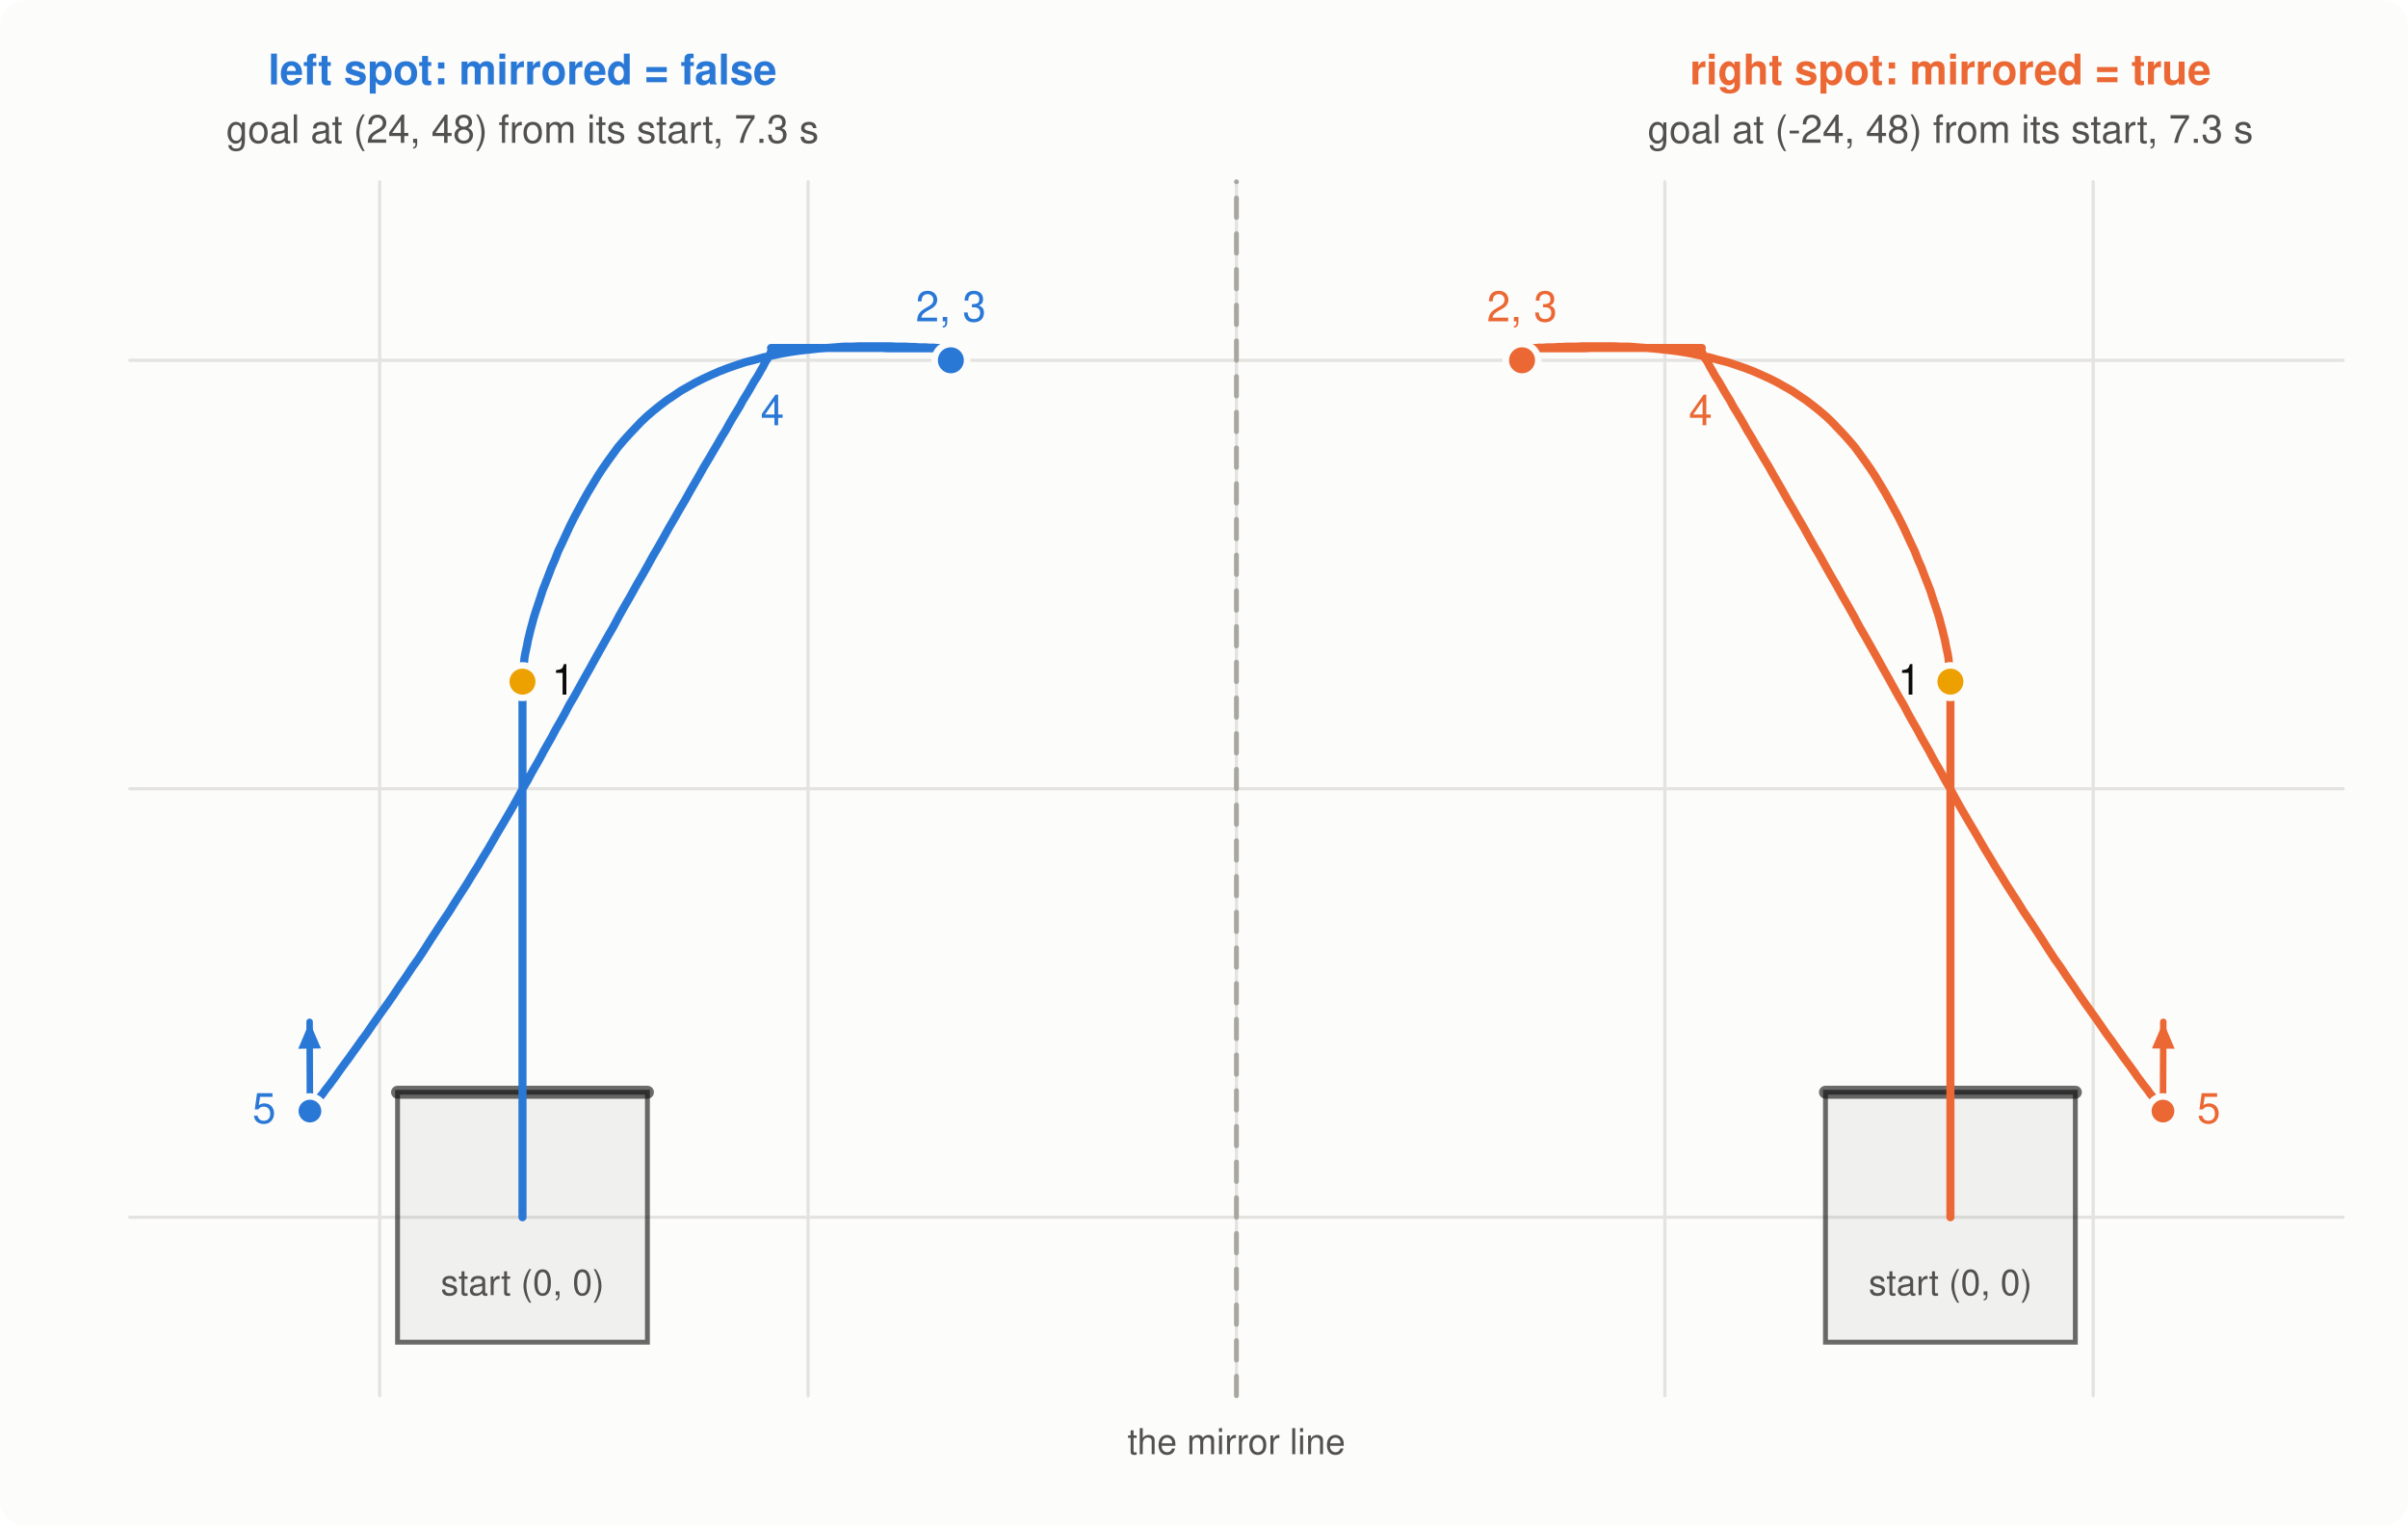
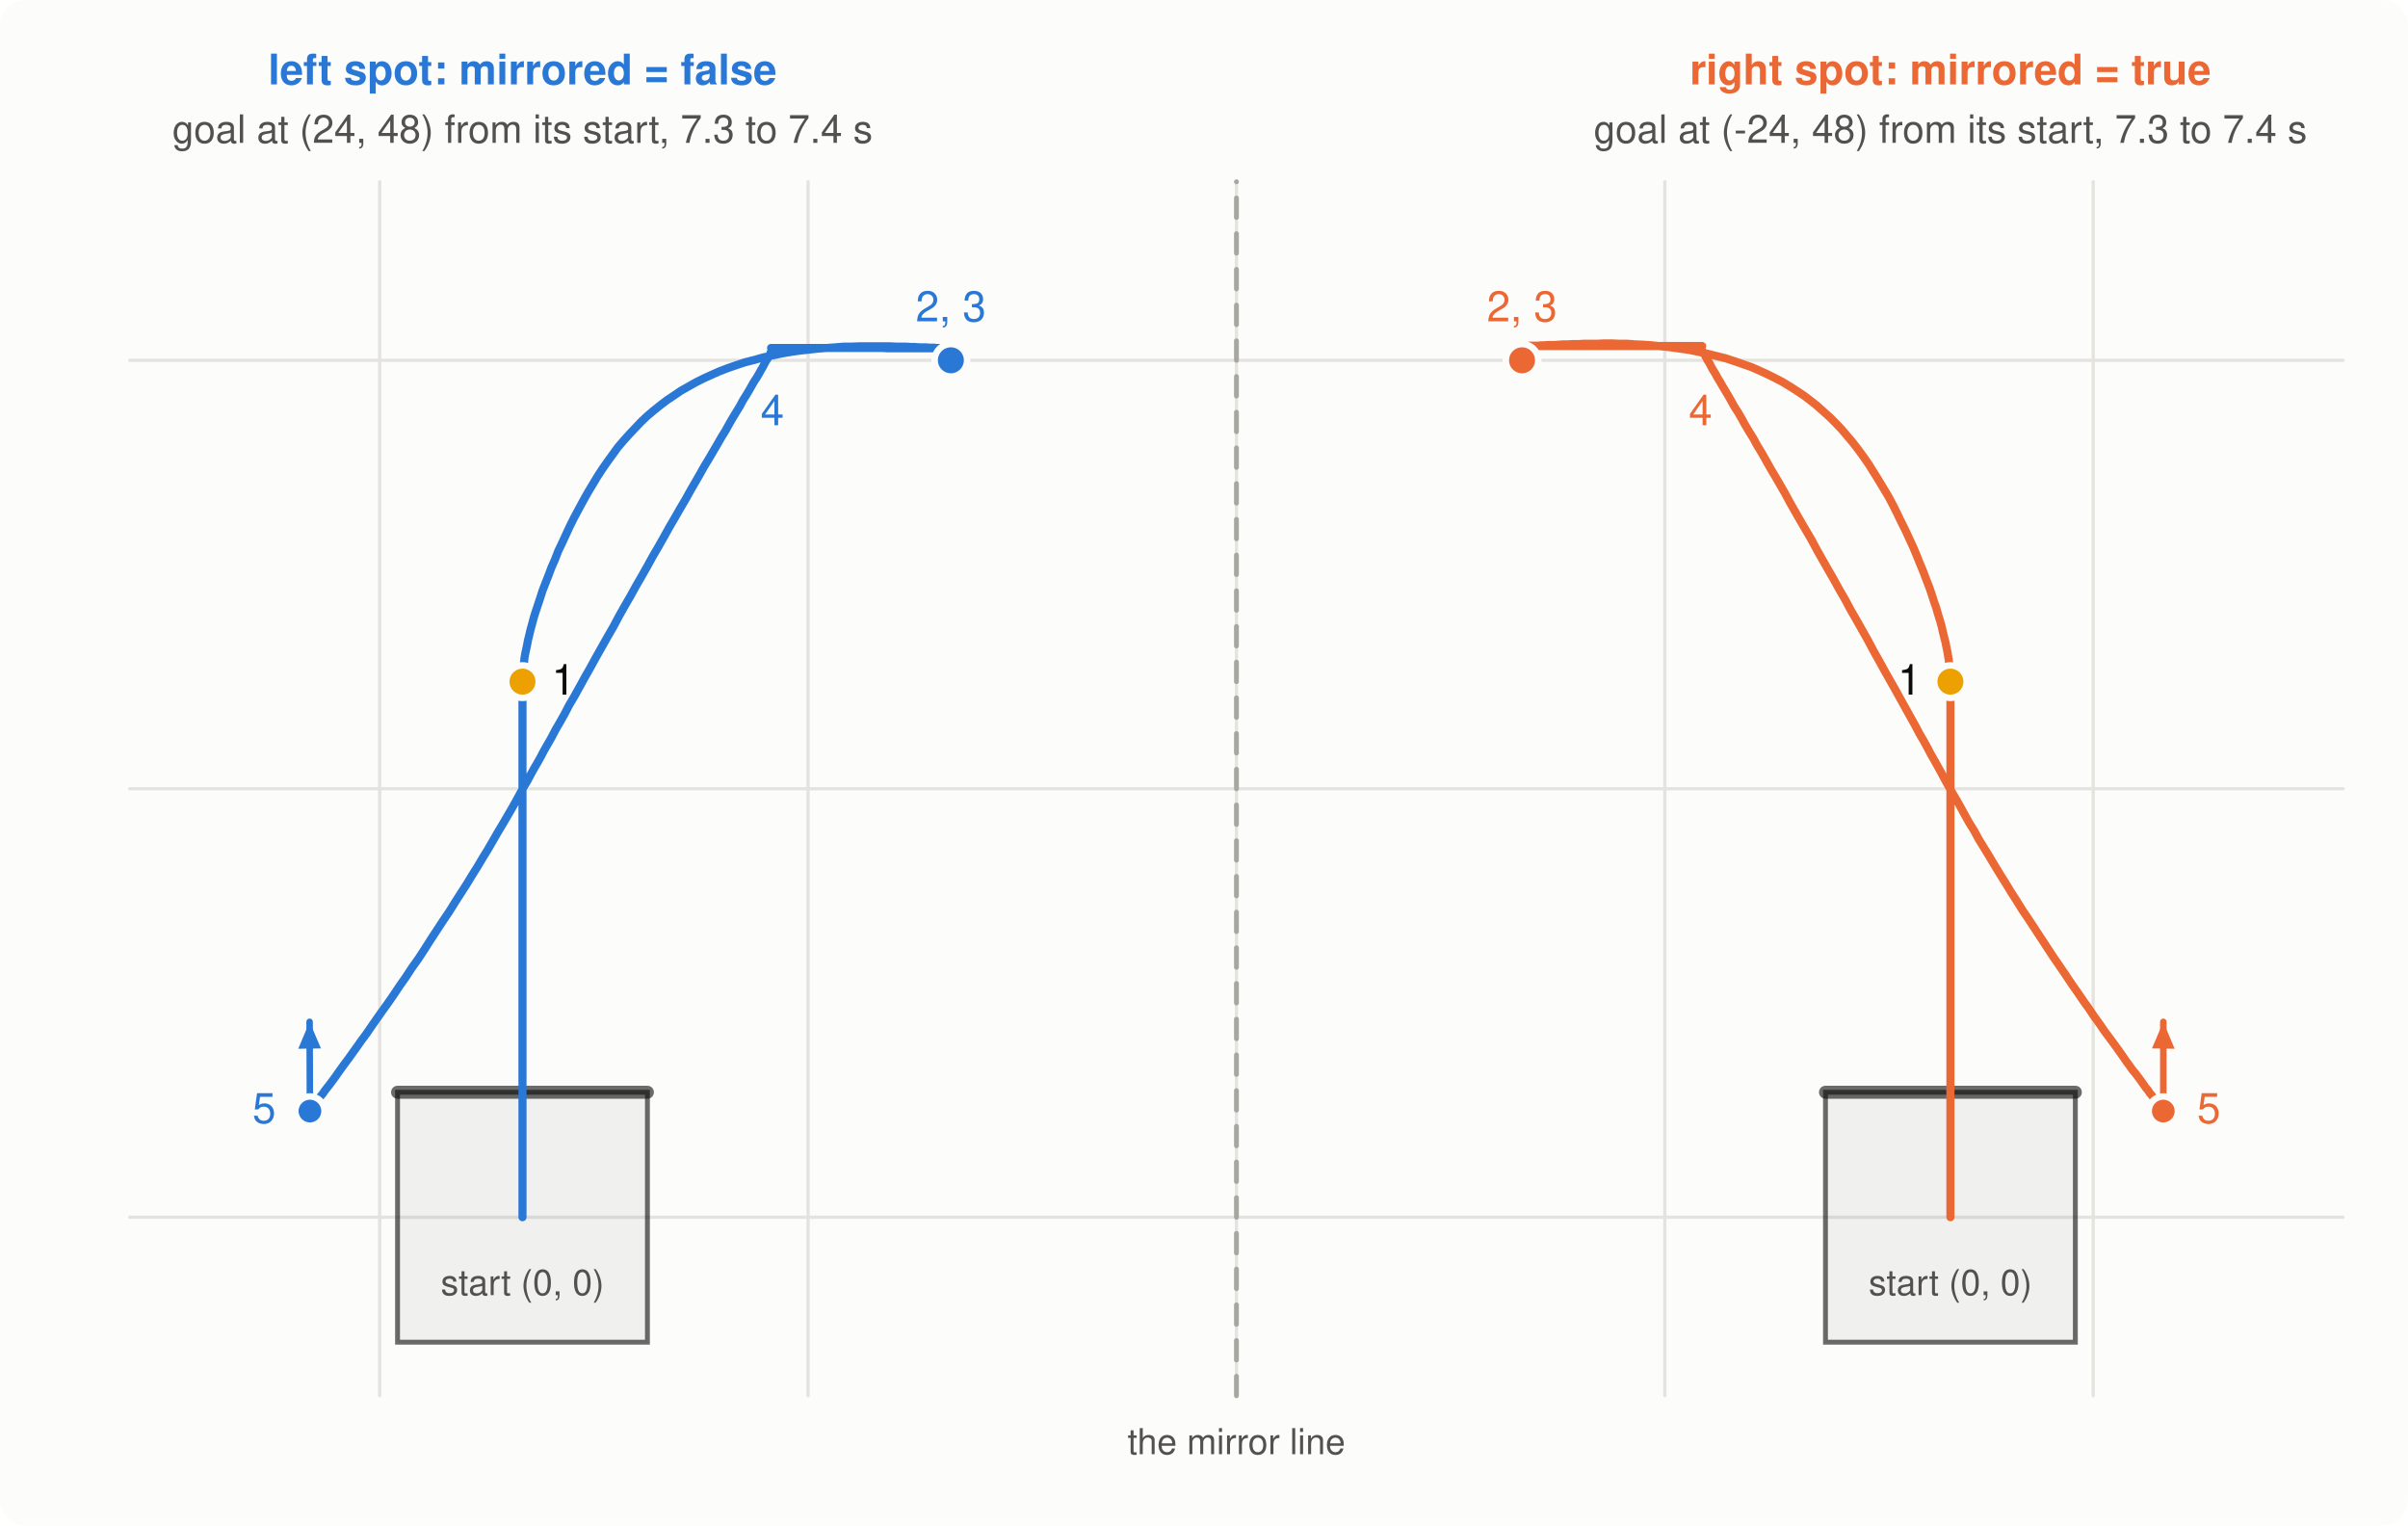
<svg xmlns="http://www.w3.org/2000/svg" width="742" height="470" viewBox="0 0 742 470" font-family="-apple-system, Segoe UI, Helvetica, Arial, sans-serif">
  <rect width="100%" height="100%" rx="8" fill="#fcfcfb" />
  <line x1="117.0" y1="430.0" x2="117.0" y2="56.0" stroke="#e4e3df" stroke-width="1.0" stroke-linecap="round" />
  <line x1="249.0" y1="430.0" x2="249.0" y2="56.0" stroke="#e4e3df" stroke-width="1.0" stroke-linecap="round" />
  <line x1="381.0" y1="430.0" x2="381.0" y2="56.0" stroke="#e4e3df" stroke-width="1.0" stroke-linecap="round" />
  <line x1="513.0" y1="430.0" x2="513.0" y2="56.0" stroke="#e4e3df" stroke-width="1.0" stroke-linecap="round" />
  <line x1="645.0" y1="430.0" x2="645.0" y2="56.0" stroke="#e4e3df" stroke-width="1.0" stroke-linecap="round" />
  <line x1="40.0" y1="375.0" x2="722.0" y2="375.0" stroke="#e4e3df" stroke-width="1.0" stroke-linecap="round" />
  <line x1="40.0" y1="243.0" x2="722.0" y2="243.0" stroke="#e4e3df" stroke-width="1.0" stroke-linecap="round" />
  <line x1="40.0" y1="111.0" x2="722.0" y2="111.0" stroke="#e4e3df" stroke-width="1.0" stroke-linecap="round" />
  <line x1="381.0" y1="430.0" x2="381.0" y2="56.0" stroke="#a8a79f" stroke-width="1.5" stroke-linecap="round" stroke-dasharray="6 5" />
  <text x="381.0" y="448.0" text-anchor="middle" fill="#52514e" font-size="11">the mirror line</text>
  <path d="M122.5 336.5 L199.5 336.5 L199.5 413.5 L122.5 413.5 Z" fill="#0b0b0b" fill-opacity="0.05" stroke="#0b0b0b" stroke-opacity="0.60" stroke-width="1.5" />
  <line x1="122.5" y1="336.5" x2="199.5" y2="336.5" stroke="#0b0b0b" stroke-opacity="0.60" stroke-width="4" stroke-linecap="round" />
  <path d="M161.0 375.0 L161.0 374.9 L161.0 374.6 L161.0 374.3 L161.0 373.9 L161.0 373.3 L161.0 372.7 L161.0 371.9 L161.0 371.1 L161.0 370.2 L161.0 369.1 L161.0 368.0 L161.0 366.8 L161.0 365.4 L161.0 364.0 L161.0 362.5 L161.0 360.9 L161.0 359.2 L161.0 357.4 L161.0 355.5 L161.0 353.5 L161.0 351.4 L161.0 349.2 L161.0 347.0 L161.0 344.6 L161.0 342.2 L161.0 339.6 L161.0 337.0 L161.0 334.3 L161.0 331.5 L161.0 328.5 L161.0 325.6 L161.0 322.5 L161.0 319.3 L161.0 316.1 L161.0 312.8 L161.0 309.5 L161.0 306.1 L161.0 302.7 L161.0 299.2 L161.0 295.7 L161.0 292.2 L161.0 288.6 L161.0 285.0 L161.0 281.4 L161.0 277.8 L161.0 274.1 L161.0 270.5 L161.0 266.8 L161.0 263.3 L161.0 259.8 L161.0 256.3 L161.0 253.0 L161.0 249.8 L161.0 246.8 L161.0 243.9 L161.0 241.1 L161.0 238.4 L161.0 235.9 L161.0 233.6 L161.0 231.3 L161.0 229.3 L161.0 227.3 L161.0 225.5 L161.0 223.8 L161.0 222.3 L161.0 220.8 L161.0 219.5 L161.0 218.3 L161.0 217.2 L161.0 216.2 L161.0 215.2 L161.0 214.4 L161.0 213.7 L161.0 213.0 L161.0 212.4 L161.0 211.8 L161.0 211.3 L161.0 210.9 L161.0 210.5 L161.0 210.2 L161.0 209.9 L161.0 209.7 L161.0 209.5 L161.0 209.3 L161.0 209.2 L161.0 209.0 L161.0 208.9 L161.0 208.9 L161.0 208.8 L161.0 208.8 L161.0 208.8 L161.0 208.7 L161.0 208.7 L161.0 208.8 L161.0 208.8 L161.0 208.8 L161.0 208.8 L161.0 208.9 L161.0 208.9 L161.0 209.0 L161.0 209.0 L161.0 209.1 L161.0 209.1 L161.0 209.2 L161.0 209.2 L161.0 209.3 L161.0 209.3 L161.0 209.4 L161.0 209.4 L161.0 209.5 L161.0 209.5 L161.0 209.6 L161.0 209.6 L161.0 209.6 L161.0 209.7 L161.0 209.7 L161.0 209.7 L161.0 209.8 L161.0 209.8 L161.0 209.8 L161.0 209.9 L161.0 209.9 L161.0 209.9 L161.0 209.9 L161.0 210.0 L161.0 210.0 L161.0 210.0 L161.0 210.0 L161.0 210.0 L161.0 210.0 L161.0 210.0 L161.0 210.0 L161.0 210.1 L161.0 210.1 L161.0 210.1 L161.0 210.0 L161.0 209.9 L161.0 209.7 L161.0 209.5 L161.0 209.1 L161.0 208.7 L161.1 208.2 L161.1 207.5 L161.1 206.8 L161.2 205.9 L161.3 205.0 L161.5 203.9 L161.6 202.8 L161.8 201.6 L162.1 200.2 L162.4 198.8 L162.7 197.2 L163.1 195.6 L163.5 193.9 L164.0 192.1 L164.5 190.2 L165.1 188.3 L165.8 186.2 L166.5 184.1 L167.2 181.9 L168.1 179.6 L169.0 177.3 L169.9 174.9 L171.0 172.4 L172.0 169.8 L173.2 167.3 L174.4 164.7 L175.6 162.1 L176.9 159.5 L178.3 156.9 L179.7 154.3 L181.1 151.8 L182.6 149.3 L184.1 146.8 L185.6 144.5 L187.2 142.2 L188.8 140.0 L190.4 137.8 L192.1 135.8 L193.9 133.8 L195.7 131.9 L197.5 130.0 L199.4 128.2 L201.4 126.5 L203.4 124.9 L205.5 123.3 L207.6 121.9 L209.8 120.4 L212.1 119.1 L214.4 117.8 L216.8 116.6 L219.2 115.5 L221.7 114.4 L224.3 113.4 L226.9 112.5 L229.6 111.6 L232.4 110.9 L235.2 110.1 L238.1 109.5 L240.9 108.9 L243.8 108.4 L246.6 108.0 L249.4 107.7 L252.1 107.4 L254.8 107.2 L257.4 107.0 L259.9 106.8 L262.3 106.8 L264.6 106.7 L266.8 106.7 L268.9 106.7 L270.9 106.7 L272.8 106.7 L274.6 106.7 L276.3 106.8 L277.9 106.8 L279.3 106.8 L280.7 106.9 L282.0 106.9 L283.2 107.0 L284.2 107.0 L285.2 107.0 L286.2 107.1 L287.0 107.1 L287.8 107.1 L288.5 107.2 L289.1 107.2 L289.7 107.2 L290.3 107.2 L290.7 107.2 L291.2 107.2 L291.6 107.2 L291.9 107.2 L292.2 107.2 L292.5 107.2 L292.7 107.2 L292.9 107.2 L293.1 107.2 L293.3 107.2 L293.4 107.2 L293.5 107.2 L293.6 107.2 L293.7 107.3 L293.8 107.3 L293.8 107.3 L293.8 107.3 L293.9 107.3 L293.9 107.3 L293.9 107.3 L293.9 107.3 L293.9 107.3 L293.9 107.3 L293.8 107.3 L293.8 107.3 L293.8 107.3 L293.8 107.3 L293.7 107.3 L293.7 107.3 L293.7 107.3 L293.7 107.3 L293.6 107.3 L293.6 107.3 L293.6 107.3 L293.5 107.3 L293.5 107.3 L293.5 107.3 L293.4 107.3 L293.4 107.3 L293.4 107.3 L293.4 107.3 L293.3 107.3 L293.3 107.3 L293.3 107.3 L293.3 107.3 L293.2 107.3 L293.2 107.3 L293.2 107.3 L293.2 107.3 L293.2 107.3 L293.2 107.3 L293.2 107.3 L293.1 107.3 L293.1 107.3 L293.1 107.3 L293.1 107.3 L293.1 107.3 L293.1 107.3 L293.1 107.3 L293.1 107.3 L293.1 107.3 L293.1 107.3 L293.1 107.3 L293.1 107.3 L293.1 107.3 L293.1 107.3 L293.1 107.3 L293.1 107.3 L293.1 107.3 L293.1 107.3 L293.1 107.3 L293.1 107.3 L293.1 107.3 L293.1 107.3 L293.1 107.3 L293.1 107.3 L293.1 107.3 L293.1 107.3 L293.1 107.3 L293.1 107.3 L293.1 107.3 L293.1 107.3 L293.1 107.3 L293.1 107.3 L293.1 107.3 L293.1 107.3 L293.1 107.3 L293.1 107.3 L293.1 107.3 L293.1 107.3 L293.1 107.3 L293.1 107.3 L293.1 107.3 L293.1 107.3 L293.1 107.3 L293.1 107.3 L293.1 107.3 L293.1 107.3 L293.1 107.3 L293.1 107.3 L292.9 107.3 L292.7 107.3 L292.4 107.3 L291.9 107.3 L291.4 107.3 L290.8 107.3 L290.0 107.3 L289.2 107.3 L288.2 107.3 L287.2 107.3 L286.1 107.3 L284.8 107.3 L283.5 107.3 L282.1 107.3 L280.5 107.3 L278.9 107.3 L277.2 107.3 L275.5 107.3 L273.6 107.3 L271.8 107.2 L270.0 107.2 L268.1 107.2 L266.3 107.2 L264.5 107.2 L262.8 107.2 L261.1 107.2 L259.5 107.2 L257.9 107.2 L256.4 107.2 L255.0 107.2 L253.6 107.2 L252.4 107.2 L251.1 107.2 L250.0 107.2 L248.9 107.2 L247.9 107.2 L247.0 107.2 L246.1 107.2 L245.3 107.2 L244.5 107.2 L243.8 107.2 L243.2 107.2 L242.6 107.2 L242.0 107.2 L241.5 107.2 L241.1 107.2 L240.7 107.2 L240.3 107.2 L239.9 107.2 L239.6 107.2 L239.4 107.2 L239.1 107.2 L238.9 107.2 L238.7 107.2 L238.5 107.2 L238.3 107.2 L238.2 107.2 L238.1 107.2 L238.0 107.2 L237.9 107.2 L237.8 107.2 L237.7 107.2 L237.7 107.2 L237.6 107.2 L237.6 107.2 L237.6 107.2 L237.6 107.2 L237.6 107.2 L237.6 107.2 L237.6 107.2 L237.6 107.2 L237.6 107.2 L237.6 107.2 L237.6 107.2 L237.6 107.2 L237.6 107.2 L237.7 107.2 L237.7 107.2 L237.7 107.2 L237.7 107.2 L237.7 107.2 L237.8 107.2 L237.8 107.2 L237.8 107.2 L237.8 107.2 L237.8 107.2 L237.9 107.2 L237.9 107.2 L237.9 107.2 L237.9 107.2 L237.9 107.2 L237.9 107.2 L238.0 107.2 L238.0 107.2 L238.0 107.2 L238.0 107.2 L238.0 107.2 L238.0 107.2 L238.0 107.2 L238.0 107.2 L238.0 107.2 L238.0 107.2 L238.1 107.2 L238.1 107.2 L238.1 107.2 L238.1 107.2 L238.1 107.2 L238.1 107.2 L238.1 107.2 L238.1 107.2 L238.1 107.3 L238.1 107.3 L238.1 107.3 L238.1 107.3 L238.1 107.3 L238.1 107.3 L238.1 107.3 L238.1 107.3 L238.2 107.3 L238.2 107.3 L238.2 107.3 L238.2 107.3 L238.2 107.3 L238.2 107.3 L238.2 107.3 L238.2 107.3 L238.2 107.3 L238.2 107.3 L238.2 107.3 L238.2 107.3 L238.2 107.3 L238.2 107.3 L238.2 107.3 L238.2 107.3 L238.2 107.3 L238.2 107.3 L238.2 107.3 L238.2 107.3 L238.2 107.3 L238.2 107.3 L238.2 107.3 L238.2 107.3 L238.2 107.3 L238.2 107.3 L238.2 107.3 L238.2 107.3 L238.2 107.3 L238.2 107.3 L238.2 107.3 L238.2 107.4 L238.1 107.5 L238.0 107.8 L237.8 108.1 L237.5 108.5 L237.3 109.1 L236.9 109.7 L236.6 110.4 L236.1 111.1 L235.6 112.0 L235.1 113.0 L234.5 114.0 L233.9 115.1 L233.2 116.3 L232.4 117.5 L231.6 118.9 L230.8 120.3 L229.9 121.8 L228.9 123.4 L228.0 125.1 L226.9 126.9 L225.8 128.7 L224.7 130.6 L223.6 132.6 L222.3 134.7 L221.1 136.8 L219.8 139.0 L218.4 141.4 L217.0 143.7 L215.6 146.2 L214.1 148.8 L212.6 151.4 L211.1 154.1 L209.5 156.8 L207.9 159.6 L206.2 162.5 L204.6 165.4 L202.9 168.4 L201.2 171.3 L199.5 174.4 L197.8 177.4 L196.0 180.5 L194.3 183.6 L192.5 186.7 L190.7 189.9 L189.0 193.1 L187.2 196.2 L185.4 199.4 L183.6 202.6 L181.9 205.7 L180.2 208.7 L178.6 211.6 L177.0 214.5 L175.4 217.2 L174.0 219.9 L172.6 222.4 L171.2 224.8 L170.0 227.1 L168.8 229.2 L167.6 231.3 L166.6 233.2 L165.6 235.0 L164.6 236.7 L163.6 238.5 L162.6 240.4 L161.4 242.4 L160.2 244.6 L159.0 246.8 L157.7 249.1 L156.3 251.5 L154.9 253.9 L153.4 256.4 L151.9 259.0 L150.4 261.6 L148.8 264.2 L147.2 266.9 L145.5 269.6 L143.8 272.4 L142.0 275.2 L140.2 278.0 L138.4 280.9 L136.5 283.7 L134.6 286.6 L132.7 289.5 L130.8 292.5 L128.9 295.4 L126.9 298.2 L125.0 301.1 L123.1 303.8 L121.3 306.5 L119.5 309.1 L117.7 311.6 L116.0 314.0 L114.4 316.3 L112.9 318.5 L111.4 320.5 L110.0 322.5 L108.7 324.3 L107.5 326.0 L106.3 327.6 L105.2 329.1 L104.2 330.5 L103.3 331.8 L102.4 333.0 L101.6 334.1 L100.8 335.1 L100.1 336.0 L99.5 336.9 L98.9 337.6 L98.4 338.3 L97.9 339.0 L97.5 339.6 L97.1 340.1 L96.8 340.5 L96.5 341.0 L96.2 341.3 L95.9 341.6 L95.7 341.9 L95.5 342.2 L95.4 342.4 L95.2 342.6 L95.1 342.8 L95.0 342.9 L94.9 343.0 L94.9 343.1 L94.8 343.2 L94.8 343.2 L94.7 343.3 L94.7 343.3 L94.7 343.3 L94.7 343.3 L94.7 343.3 L94.7 343.3 L94.7 343.3 L94.7 343.3 L94.8 343.2 L94.8 343.2 L94.8 343.2 L94.8 343.1 L94.9 343.1 L94.9 343.0 L94.9 343.0 L94.9 343.0 L95.0 342.9 L95.0 342.9 L95.0 342.9 L95.1 342.8 L95.1 342.8 L95.1 342.7 L95.1 342.7 L95.2 342.7 L95.2 342.6 L95.2 342.6 L95.2 342.6 L95.3 342.6 L95.3 342.5 L95.3 342.5 L95.3 342.5 L95.3 342.5 L95.3 342.4 L95.4 342.4 L95.4 342.4 L95.4 342.4 L95.4 342.4 L95.4 342.4 L95.4 342.3 L95.4 342.3 L95.4 342.3 L95.4 342.3 L95.4 342.3 L95.4 342.3 L95.4 342.3 L95.5 342.3 L95.5 342.3 L95.5 342.3 L95.5 342.3 L95.5 342.3 L95.5 342.3 L95.5 342.3 L95.5 342.3 L95.5 342.3 L95.5 342.3 L95.5 342.3 L95.5 342.3 L95.5 342.3 L95.5 342.3 L95.5 342.3 L95.5 342.3 L95.5 342.3 L95.5 342.3 L95.5 342.3 L95.5 342.3 L95.5 342.3 L95.5 342.3 L95.5 342.3 L95.5 342.3 L95.5 342.3 L95.5 342.3 L95.5 342.3 L95.5 342.3 L95.5 342.3 L95.5 342.3 L95.5 342.3 L95.5 342.3 L95.5 342.3 L95.5 342.3 L95.5 342.3 L95.5 342.3 L95.5 342.3 L95.5 342.3 L95.5 342.3 L95.5 342.3 L95.5 342.3 L95.5 342.3 L95.5 342.3 L95.5 342.3 L95.5 342.3 L95.5 342.3 L95.5 342.3 L95.5 342.3 L95.5 342.3 L95.5 342.3 L95.5 342.3 L95.5 342.3 L95.5 342.3 L95.5 342.3 L95.5 342.3 L95.5 342.3 L95.5 342.3 L95.5 342.3 L95.5 342.3 L95.5 342.3 L95.5 342.3 L95.5 342.3 L95.5 342.3 L95.5 342.3 L95.5 342.3 L95.5 342.3 L95.5 342.3 L95.5 342.3 L95.5 342.3 L95.5 342.3 L95.5 342.3 L95.5 342.3 L95.5 342.3 L95.5 342.3 L95.5 342.3 L95.5 342.3 L95.5 342.3 L95.5 342.3 L95.5 342.3 L95.5 342.3 L95.5 342.3 L95.5 342.3 L95.5 342.3 " fill="none" stroke="#2a78d6" stroke-width="2.5" stroke-linejoin="round" stroke-linecap="round" />
  <line x1="95.5" y1="342.3" x2="95.4" y2="314.8" stroke="#2a78d6" stroke-width="2.0" stroke-linecap="round" />
  <path d="M95.4 314.8 L98.9 323.0 L91.9 323.1 Z" fill="#2a78d6" />
  <circle cx="95.5" cy="342.3" r="4.5" fill="#2a78d6" stroke="#fcfcfb" stroke-width="2" />
  <circle cx="161.0" cy="210.0" r="5.0" fill="#eda100" stroke="#fcfcfb" stroke-width="2" />
  <text x="170.0" y="214.0" text-anchor="start" fill="#0b0b0b" font-size="13">1</text>
  <circle cx="293.0" cy="111.0" r="5.0" fill="#2a78d6" stroke="#fcfcfb" stroke-width="2" />
  <text x="293.0" y="99.0" text-anchor="middle" fill="#2a78d6" font-size="13">2, 3</text>
  <text x="238.0" y="131.0" text-anchor="middle" fill="#2a78d6" font-size="13">4</text>
  <text x="85.0" y="346.0" text-anchor="end" fill="#2a78d6" font-size="13">5</text>
  <text x="161.0" y="399.0" text-anchor="middle" fill="#52514e" font-size="11">start (0, 0)</text>
  <text x="161.0" y="26.0" text-anchor="middle" fill="#2a78d6" font-size="13">
    <tspan font-weight="600">left spot: mirrored = false</tspan>
  </text>
-   <text x="161.0" y="44.0" text-anchor="middle" fill="#52514e" font-size="12">goal at (24, 48) from its start, 7.3 s</text>
+   <text x="161.0" y="44.0" text-anchor="middle" fill="#52514e" font-size="12">goal at (24, 48) from its start, 7.3 to 7.4 s</text>
  <path d="M562.5 336.5 L639.5 336.5 L639.5 413.5 L562.5 413.5 Z" fill="#0b0b0b" fill-opacity="0.05" stroke="#0b0b0b" stroke-opacity="0.60" stroke-width="1.5" />
  <line x1="562.5" y1="336.5" x2="639.5" y2="336.5" stroke="#0b0b0b" stroke-opacity="0.60" stroke-width="4" stroke-linecap="round" />
-   <path d="M601.0 375.0 L601.0 374.9 L601.0 374.6 L601.0 374.3 L601.0 373.9 L601.0 373.3 L601.0 372.7 L601.0 371.9 L601.0 371.1 L601.0 370.2 L601.0 369.1 L601.0 368.0 L601.0 366.8 L601.0 365.4 L601.0 364.0 L601.0 362.5 L601.0 360.9 L601.0 359.2 L601.0 357.4 L601.0 355.5 L601.0 353.5 L601.0 351.4 L601.0 349.2 L601.0 347.0 L601.0 344.6 L601.0 342.2 L601.0 339.6 L601.0 337.0 L601.0 334.3 L601.0 331.5 L601.0 328.5 L601.0 325.6 L601.0 322.5 L601.0 319.3 L601.0 316.1 L601.0 312.8 L601.0 309.5 L601.0 306.1 L601.0 302.7 L601.0 299.2 L601.0 295.7 L601.0 292.2 L601.0 288.6 L601.0 285.0 L601.0 281.4 L601.0 277.8 L601.0 274.1 L601.0 270.5 L601.0 266.8 L601.0 263.3 L601.0 259.8 L601.0 256.3 L601.0 253.0 L601.0 249.8 L601.0 246.8 L601.0 243.9 L601.0 241.1 L601.0 238.4 L601.0 235.9 L601.0 233.6 L601.0 231.3 L601.0 229.3 L601.0 227.3 L601.0 225.5 L601.0 223.8 L601.0 222.3 L601.0 220.8 L601.0 219.5 L601.0 218.3 L601.0 217.2 L601.0 216.2 L601.0 215.2 L601.0 214.4 L601.0 213.7 L601.0 213.0 L601.0 212.4 L601.0 211.8 L601.0 211.3 L601.0 210.9 L601.0 210.5 L601.0 210.2 L601.0 209.9 L601.0 209.7 L601.0 209.5 L601.0 209.3 L601.0 209.2 L601.0 209.0 L601.0 208.9 L601.0 208.9 L601.0 208.8 L601.0 208.8 L601.0 208.8 L601.0 208.7 L601.0 208.7 L601.0 208.8 L601.0 208.8 L601.0 208.8 L601.0 208.8 L601.0 208.9 L601.0 208.9 L601.0 209.0 L601.0 209.0 L601.0 209.1 L601.0 209.1 L601.0 209.2 L601.0 209.2 L601.0 209.3 L601.0 209.3 L601.0 209.4 L601.0 209.4 L601.0 209.5 L601.0 209.5 L601.0 209.6 L601.0 209.6 L601.0 209.6 L601.0 209.7 L601.0 209.7 L601.0 209.7 L601.0 209.8 L601.0 209.8 L601.0 209.8 L601.0 209.9 L601.0 209.9 L601.0 209.9 L601.0 209.9 L601.0 210.0 L601.0 210.0 L601.0 210.0 L601.0 210.0 L601.0 210.0 L601.0 210.0 L601.0 210.0 L601.0 210.0 L601.0 210.1 L601.0 210.1 L601.0 210.1 L601.0 210.0 L601.0 209.9 L601.0 209.7 L601.0 209.5 L601.0 209.1 L601.0 208.7 L600.9 208.2 L600.9 207.5 L600.9 206.8 L600.8 205.9 L600.7 205.0 L600.5 203.9 L600.4 202.8 L600.2 201.6 L599.9 200.2 L599.6 198.8 L599.3 197.2 L598.9 195.6 L598.5 193.9 L598.0 192.1 L597.5 190.2 L596.9 188.3 L596.2 186.2 L595.5 184.1 L594.8 181.9 L593.9 179.6 L593.0 177.3 L592.1 174.9 L591.0 172.4 L590.0 169.8 L588.8 167.3 L587.6 164.7 L586.4 162.1 L585.1 159.5 L583.7 156.9 L582.3 154.3 L580.9 151.8 L579.4 149.3 L577.9 146.8 L576.4 144.5 L574.8 142.2 L573.2 140.0 L571.6 137.8 L569.9 135.8 L568.1 133.8 L566.3 131.9 L564.5 130.0 L562.6 128.2 L560.6 126.5 L558.6 124.9 L556.5 123.3 L554.4 121.9 L552.2 120.4 L549.9 119.1 L547.6 117.8 L545.2 116.6 L542.8 115.5 L540.3 114.4 L537.7 113.4 L535.1 112.5 L532.4 111.6 L529.6 110.9 L526.8 110.1 L523.9 109.5 L521.1 108.9 L518.2 108.4 L515.4 108.0 L512.6 107.7 L509.9 107.4 L507.2 107.2 L504.6 107.0 L502.1 106.8 L499.7 106.8 L497.4 106.7 L495.2 106.7 L493.1 106.7 L491.1 106.7 L489.2 106.7 L487.4 106.7 L485.7 106.8 L484.1 106.8 L482.7 106.8 L481.3 106.9 L480.0 106.9 L478.8 107.0 L477.8 107.0 L476.8 107.0 L475.8 107.1 L475.0 107.1 L474.2 107.1 L473.5 107.2 L472.9 107.2 L472.3 107.2 L471.7 107.2 L471.3 107.2 L470.8 107.2 L470.4 107.2 L470.1 107.2 L469.8 107.2 L469.5 107.2 L469.3 107.2 L469.1 107.2 L468.9 107.2 L468.7 107.2 L468.6 107.2 L468.5 107.2 L468.4 107.2 L468.3 107.3 L468.2 107.3 L468.2 107.3 L468.2 107.3 L468.1 107.3 L468.1 107.3 L468.1 107.3 L468.1 107.3 L468.1 107.3 L468.1 107.3 L468.2 107.3 L468.2 107.3 L468.2 107.3 L468.2 107.3 L468.3 107.3 L468.3 107.3 L468.3 107.3 L468.3 107.3 L468.4 107.3 L468.4 107.3 L468.4 107.3 L468.5 107.3 L468.5 107.3 L468.5 107.3 L468.6 107.3 L468.6 107.3 L468.6 107.3 L468.6 107.3 L468.7 107.3 L468.7 107.3 L468.7 107.3 L468.7 107.3 L468.8 107.3 L468.8 107.3 L468.8 107.3 L468.8 107.3 L468.8 107.3 L468.8 107.3 L468.8 107.3 L468.9 107.3 L468.9 107.3 L468.9 107.3 L468.9 107.3 L468.9 107.3 L468.9 107.3 L468.9 107.3 L468.9 107.3 L468.9 107.3 L468.9 107.3 L468.9 107.3 L468.9 107.3 L468.9 107.3 L468.9 107.3 L468.9 107.3 L468.9 107.3 L468.9 107.3 L468.9 107.3 L468.9 107.3 L468.9 107.3 L468.9 107.3 L468.9 107.3 L468.9 107.3 L468.9 107.3 L468.9 107.3 L468.9 107.3 L468.9 107.3 L468.9 107.3 L468.9 107.3 L468.9 107.3 L468.9 107.3 L468.9 107.3 L468.9 107.3 L468.9 107.3 L468.9 107.3 L468.9 107.3 L468.9 107.3 L468.9 107.3 L468.9 107.3 L468.9 107.3 L468.9 107.3 L468.9 107.3 L468.9 107.3 L468.9 107.3 L468.9 107.3 L468.9 107.3 L468.9 107.3 L468.9 107.3 L469.1 107.3 L469.3 107.3 L469.6 107.3 L470.1 107.3 L470.6 107.3 L471.2 107.3 L472.0 107.3 L472.8 107.3 L473.8 107.3 L474.8 107.3 L475.9 107.3 L477.2 107.3 L478.5 107.3 L479.9 107.3 L481.5 107.3 L483.1 107.3 L484.8 107.3 L486.5 107.3 L488.4 107.3 L490.2 107.2 L492.0 107.2 L493.9 107.2 L495.7 107.2 L497.5 107.2 L499.2 107.2 L500.9 107.2 L502.5 107.2 L504.1 107.2 L505.6 107.2 L507.0 107.2 L508.4 107.2 L509.6 107.2 L510.9 107.2 L512.0 107.2 L513.1 107.2 L514.1 107.2 L515.0 107.2 L515.9 107.2 L516.7 107.2 L517.5 107.2 L518.2 107.2 L518.8 107.2 L519.4 107.2 L520.0 107.2 L520.5 107.2 L520.9 107.2 L521.3 107.2 L521.7 107.2 L522.1 107.2 L522.4 107.2 L522.6 107.2 L522.9 107.2 L523.1 107.2 L523.3 107.2 L523.5 107.2 L523.7 107.2 L523.8 107.2 L523.9 107.2 L524.0 107.2 L524.1 107.2 L524.2 107.2 L524.3 107.2 L524.3 107.2 L524.4 107.2 L524.4 107.2 L524.4 107.2 L524.4 107.2 L524.4 107.2 L524.4 107.2 L524.4 107.2 L524.4 107.2 L524.4 107.2 L524.4 107.2 L524.4 107.2 L524.4 107.2 L524.4 107.2 L524.3 107.2 L524.3 107.2 L524.3 107.2 L524.3 107.2 L524.3 107.2 L524.2 107.2 L524.2 107.2 L524.2 107.2 L524.2 107.2 L524.2 107.2 L524.1 107.2 L524.1 107.2 L524.1 107.2 L524.1 107.2 L524.1 107.2 L524.1 107.2 L524.0 107.2 L524.0 107.2 L524.0 107.2 L524.0 107.2 L524.0 107.2 L524.0 107.2 L524.0 107.2 L524.0 107.2 L524.0 107.2 L524.0 107.2 L523.9 107.2 L523.9 107.2 L523.9 107.2 L523.9 107.2 L523.9 107.2 L523.9 107.2 L523.9 107.2 L523.9 107.2 L523.9 107.3 L523.9 107.3 L523.9 107.3 L523.9 107.3 L523.9 107.3 L523.9 107.3 L523.9 107.3 L523.9 107.3 L523.8 107.3 L523.8 107.3 L523.8 107.3 L523.8 107.3 L523.8 107.3 L523.8 107.3 L523.8 107.3 L523.8 107.3 L523.8 107.3 L523.8 107.3 L523.8 107.3 L523.8 107.3 L523.8 107.3 L523.8 107.3 L523.8 107.3 L523.8 107.3 L523.8 107.3 L523.8 107.3 L523.8 107.3 L523.8 107.3 L523.8 107.3 L523.8 107.3 L523.8 107.3 L523.8 107.3 L523.8 107.3 L523.8 107.3 L523.8 107.3 L523.8 107.3 L523.8 107.3 L523.8 107.3 L523.8 107.3 L523.8 107.4 L523.9 107.5 L524.0 107.8 L524.2 108.1 L524.5 108.5 L524.7 109.1 L525.1 109.7 L525.4 110.4 L525.9 111.1 L526.4 112.0 L526.9 113.0 L527.5 114.0 L528.1 115.1 L528.8 116.3 L529.6 117.5 L530.4 118.9 L531.2 120.3 L532.1 121.8 L533.1 123.4 L534.0 125.1 L535.1 126.9 L536.2 128.7 L537.3 130.6 L538.4 132.6 L539.7 134.7 L540.9 136.8 L542.2 139.0 L543.6 141.4 L545.0 143.7 L546.4 146.2 L547.9 148.8 L549.4 151.4 L550.9 154.1 L552.5 156.8 L554.1 159.6 L555.8 162.5 L557.4 165.4 L559.1 168.4 L560.8 171.3 L562.5 174.4 L564.2 177.4 L566.0 180.5 L567.7 183.6 L569.5 186.7 L571.3 189.9 L573.0 193.1 L574.8 196.2 L576.6 199.4 L578.4 202.6 L580.1 205.7 L581.8 208.7 L583.4 211.6 L585.0 214.5 L586.6 217.2 L588.0 219.9 L589.4 222.4 L590.8 224.8 L592.0 227.1 L593.2 229.2 L594.4 231.3 L595.4 233.2 L596.4 235.0 L597.4 236.7 L598.4 238.5 L599.4 240.4 L600.6 242.4 L601.8 244.6 L603.0 246.8 L604.3 249.1 L605.7 251.5 L607.1 253.9 L608.6 256.4 L610.1 259.0 L611.6 261.6 L613.2 264.2 L614.8 266.9 L616.5 269.6 L618.2 272.4 L620.0 275.2 L621.8 278.0 L623.6 280.9 L625.5 283.7 L627.4 286.6 L629.3 289.5 L631.2 292.5 L633.1 295.4 L635.1 298.2 L637.0 301.1 L638.9 303.8 L640.7 306.5 L642.5 309.1 L644.3 311.6 L646.0 314.0 L647.6 316.3 L649.1 318.5 L650.6 320.5 L652.0 322.5 L653.3 324.3 L654.5 326.0 L655.7 327.6 L656.8 329.1 L657.8 330.5 L658.7 331.8 L659.6 333.0 L660.4 334.1 L661.2 335.1 L661.9 336.0 L662.5 336.9 L663.1 337.6 L663.6 338.3 L664.1 339.0 L664.5 339.6 L664.9 340.1 L665.2 340.5 L665.5 341.0 L665.8 341.3 L666.1 341.6 L666.3 341.9 L666.5 342.2 L666.6 342.4 L666.8 342.6 L666.9 342.8 L667.0 342.9 L667.1 343.0 L667.1 343.1 L667.2 343.2 L667.2 343.2 L667.3 343.3 L667.3 343.3 L667.3 343.3 L667.3 343.3 L667.3 343.3 L667.3 343.3 L667.3 343.3 L667.3 343.3 L667.2 343.2 L667.2 343.2 L667.2 343.2 L667.2 343.1 L667.1 343.1 L667.1 343.0 L667.1 343.0 L667.1 343.0 L667.0 342.9 L667.0 342.9 L667.0 342.9 L666.9 342.8 L666.9 342.8 L666.9 342.7 L666.9 342.7 L666.8 342.7 L666.8 342.6 L666.8 342.6 L666.8 342.6 L666.7 342.6 L666.7 342.5 L666.7 342.5 L666.7 342.5 L666.7 342.5 L666.7 342.4 L666.6 342.4 L666.6 342.4 L666.6 342.4 L666.6 342.4 L666.6 342.4 L666.6 342.3 L666.6 342.3 L666.6 342.3 L666.6 342.3 L666.6 342.3 L666.6 342.3 L666.6 342.3 L666.5 342.3 L666.5 342.3 L666.5 342.3 L666.5 342.3 L666.5 342.3 L666.5 342.3 L666.5 342.3 L666.5 342.3 L666.5 342.3 L666.5 342.3 L666.5 342.3 L666.5 342.3 L666.5 342.3 L666.5 342.3 L666.5 342.3 L666.5 342.3 L666.5 342.3 L666.5 342.3 L666.5 342.3 L666.5 342.3 L666.5 342.3 L666.5 342.3 L666.5 342.3 L666.5 342.3 L666.5 342.3 L666.5 342.3 L666.5 342.3 L666.5 342.3 L666.5 342.3 L666.5 342.3 L666.5 342.3 L666.5 342.3 L666.5 342.3 L666.5 342.3 L666.5 342.3 L666.5 342.3 L666.5 342.3 L666.5 342.3 L666.5 342.3 L666.5 342.3 L666.5 342.3 L666.5 342.3 L666.5 342.3 L666.5 342.3 L666.5 342.3 L666.5 342.3 L666.5 342.3 L666.5 342.3 L666.5 342.3 L666.5 342.3 L666.5 342.3 L666.5 342.3 L666.5 342.3 L666.5 342.3 L666.5 342.3 L666.5 342.3 L666.5 342.3 L666.5 342.3 L666.5 342.3 L666.5 342.3 L666.5 342.3 L666.5 342.3 L666.5 342.3 L666.5 342.3 L666.5 342.3 L666.5 342.3 L666.5 342.3 L666.5 342.3 L666.5 342.3 L666.5 342.3 L666.5 342.3 L666.5 342.3 L666.5 342.3 L666.5 342.3 L666.5 342.3 L666.5 342.3 L666.5 342.3 L666.5 342.3 L666.5 342.3 L666.5 342.3 L666.5 342.3 L666.5 342.3 L666.5 342.3 " fill="none" stroke="#eb6834" stroke-width="2.5" stroke-linejoin="round" stroke-linecap="round" />
-   <line x1="666.5" y1="342.3" x2="666.6" y2="314.8" stroke="#eb6834" stroke-width="2.0" stroke-linecap="round" />
+   <path d="M601.0 375.0 L601.0 374.9 L601.0 374.8 L601.0 374.5 L601.0 374.1 L601.0 373.6 L601.0 373.0 L601.0 372.3 L601.0 371.5 L601.0 370.6 L601.0 369.7 L601.0 368.6 L601.0 367.4 L601.0 366.1 L601.0 364.7 L601.0 363.2 L601.0 361.7 L601.0 360.0 L601.0 358.3 L601.0 356.4 L601.0 354.5 L601.0 352.4 L601.0 350.3 L601.0 348.1 L601.0 345.8 L601.0 343.4 L601.0 340.9 L601.0 338.3 L601.0 335.6 L601.0 332.9 L601.0 330.0 L601.0 327.1 L601.0 324.0 L601.0 320.9 L601.0 317.7 L601.0 314.5 L601.0 311.2 L601.0 307.8 L601.0 304.4 L601.0 301.0 L601.0 297.5 L601.0 294.0 L601.0 290.4 L601.0 286.8 L601.0 283.2 L601.0 279.6 L601.0 276.0 L601.0 272.3 L601.0 268.7 L601.0 265.1 L601.0 261.6 L601.0 258.2 L601.0 254.9 L601.0 251.7 L601.0 248.6 L601.0 245.7 L601.0 242.9 L601.0 240.2 L601.0 237.7 L601.0 235.4 L601.0 233.1 L601.0 231.0 L601.0 229.1 L601.0 227.2 L601.0 225.5 L601.0 223.9 L601.0 222.5 L601.0 221.1 L601.0 219.8 L601.0 218.7 L601.0 217.6 L601.0 216.7 L601.0 215.8 L601.0 215.0 L601.0 214.3 L601.0 213.6 L601.0 213.0 L601.0 212.5 L601.0 212.0 L601.0 211.6 L601.0 211.2 L601.0 210.9 L601.0 210.6 L601.0 210.3 L601.0 210.1 L601.0 209.9 L601.0 209.7 L601.0 209.6 L601.0 209.5 L601.0 209.4 L601.0 209.3 L601.0 209.3 L601.0 209.2 L601.0 209.2 L601.0 209.2 L601.0 209.1 L601.0 209.1 L601.0 209.1 L601.0 209.2 L601.0 209.2 L601.0 209.2 L601.0 209.2 L601.0 209.2 L601.0 209.3 L601.0 209.3 L601.0 209.3 L601.0 209.4 L601.0 209.4 L601.0 209.4 L601.0 209.5 L601.0 209.5 L601.0 209.6 L601.0 209.6 L601.0 209.6 L601.0 209.7 L601.0 209.7 L601.0 209.7 L601.0 209.7 L601.0 209.8 L601.0 209.8 L601.0 209.8 L601.0 209.8 L601.0 209.9 L601.0 209.9 L601.0 209.9 L601.0 209.9 L601.0 209.9 L601.0 209.9 L601.0 210.0 L601.0 210.0 L601.0 210.0 L601.0 210.0 L601.0 210.0 L601.0 210.0 L601.0 210.0 L601.0 210.0 L601.0 210.0 L601.0 210.0 L601.0 210.0 L601.0 209.8 L601.0 209.6 L601.0 209.3 L601.0 208.9 L601.0 208.4 L600.9 207.8 L600.9 207.2 L600.8 206.4 L600.7 205.5 L600.6 204.5 L600.5 203.4 L600.3 202.2 L600.1 200.9 L599.8 199.5 L599.5 198.0 L599.1 196.4 L598.7 194.8 L598.3 193.0 L597.8 191.2 L597.2 189.3 L596.6 187.2 L595.9 185.2 L595.2 183.0 L594.4 180.7 L593.5 178.4 L592.6 176.0 L591.6 173.6 L590.6 171.1 L589.5 168.5 L588.3 165.9 L587.1 163.3 L585.8 160.7 L584.5 158.0 L583.2 155.4 L581.8 152.8 L580.3 150.3 L578.8 147.8 L577.3 145.4 L575.8 143.0 L574.2 140.7 L572.6 138.5 L570.9 136.3 L569.2 134.3 L567.5 132.3 L565.7 130.4 L563.8 128.5 L561.9 126.8 L560.0 125.1 L558.0 123.5 L555.9 121.9 L553.8 120.5 L551.6 119.1 L549.3 117.7 L547.0 116.5 L544.6 115.3 L542.2 114.2 L539.7 113.1 L537.1 112.2 L534.5 111.3 L531.8 110.4 L529.0 109.7 L526.2 109.0 L523.4 108.4 L520.5 107.8 L517.6 107.4 L514.8 107.0 L511.9 106.7 L509.2 106.4 L506.5 106.2 L503.9 106.1 L501.4 105.9 L498.9 105.9 L496.6 105.8 L494.3 105.8 L492.2 105.9 L490.2 105.9 L488.2 105.9 L486.4 106.0 L484.7 106.0 L483.1 106.1 L481.6 106.1 L480.2 106.2 L478.9 106.3 L477.8 106.3 L476.7 106.3 L475.7 106.4 L474.7 106.4 L473.9 106.5 L473.1 106.5 L472.5 106.5 L471.8 106.5 L471.3 106.5 L470.8 106.6 L470.3 106.6 L469.9 106.6 L469.5 106.6 L469.2 106.6 L468.9 106.6 L468.7 106.6 L468.5 106.6 L468.3 106.6 L468.2 106.6 L468.1 106.6 L468.0 106.6 L467.9 106.6 L467.8 106.6 L467.8 106.6 L467.8 106.6 L467.7 106.6 L467.7 106.6 L467.8 106.6 L467.8 106.6 L467.8 106.6 L467.8 106.6 L467.9 106.6 L467.9 106.6 L467.9 106.6 L468.0 106.6 L468.0 106.6 L468.1 106.6 L468.1 106.6 L468.2 106.6 L468.2 106.6 L468.3 106.6 L468.3 106.6 L468.4 106.6 L468.4 106.6 L468.4 106.6 L468.5 106.6 L468.5 106.6 L468.6 106.6 L468.6 106.6 L468.6 106.6 L468.7 106.6 L468.7 106.6 L468.7 106.6 L468.7 106.6 L468.8 106.6 L468.8 106.6 L468.8 106.6 L468.8 106.6 L468.9 106.6 L468.9 106.6 L468.9 106.6 L468.9 106.6 L468.9 106.6 L468.9 106.6 L468.9 106.6 L468.9 106.6 L468.9 106.6 L469.0 106.6 L469.0 106.6 L469.0 106.6 L469.0 106.6 L469.0 106.6 L469.0 106.6 L469.0 106.6 L469.0 106.6 L469.0 106.6 L469.0 106.6 L469.0 106.6 L469.0 106.6 L469.0 106.6 L469.0 106.6 L469.0 106.6 L469.0 106.6 L469.0 106.6 L469.0 106.6 L469.0 106.6 L469.0 106.6 L469.0 106.6 L469.0 106.6 L469.0 106.6 L469.0 106.6 L469.0 106.6 L469.0 106.6 L469.0 106.6 L469.0 106.6 L469.0 106.6 L469.0 106.6 L469.0 106.6 L469.0 106.6 L469.0 106.6 L469.0 106.6 L469.0 106.6 L469.0 106.6 L469.0 106.6 L469.0 106.6 L469.0 106.6 L469.0 106.6 L469.0 106.6 L469.0 106.6 L469.0 106.6 L469.2 106.6 L469.5 106.6 L469.9 106.6 L470.3 106.6 L470.9 106.6 L471.6 106.6 L472.4 106.6 L473.3 106.6 L474.3 106.6 L475.4 106.6 L476.6 106.6 L477.9 106.6 L479.2 106.6 L480.7 106.6 L482.3 106.6 L483.9 106.6 L485.7 106.6 L487.5 106.6 L489.3 106.6 L491.2 106.6 L493.0 106.6 L494.8 106.6 L496.6 106.6 L498.4 106.6 L500.1 106.6 L501.7 106.6 L503.3 106.6 L504.9 106.6 L506.3 106.6 L507.7 106.6 L509.0 106.6 L510.3 106.6 L511.5 106.6 L512.6 106.6 L513.6 106.6 L514.6 106.6 L515.5 106.6 L516.4 106.6 L517.1 106.6 L517.9 106.6 L518.5 106.6 L519.2 106.6 L519.7 106.6 L520.3 106.6 L520.7 106.6 L521.2 106.6 L521.6 106.6 L521.9 106.6 L522.3 106.6 L522.5 106.6 L522.8 106.6 L523.1 106.6 L523.3 106.6 L523.5 106.6 L523.6 106.6 L523.8 106.6 L523.9 106.6 L524.0 106.6 L524.1 106.6 L524.2 106.6 L524.3 106.6 L524.3 106.6 L524.4 106.6 L524.4 106.6 L524.4 106.6 L524.4 106.6 L524.5 106.6 L524.5 106.6 L524.5 106.6 L524.5 106.6 L524.5 106.6 L524.5 106.6 L524.4 106.6 L524.4 106.6 L524.4 106.6 L524.4 106.6 L524.4 106.6 L524.4 106.6 L524.3 106.6 L524.3 106.6 L524.3 106.6 L524.3 106.6 L524.2 106.6 L524.2 106.6 L524.2 106.6 L524.2 106.6 L524.2 106.6 L524.2 106.6 L524.1 106.6 L524.1 106.6 L524.1 106.6 L524.1 106.6 L524.1 106.6 L524.1 106.6 L524.0 106.6 L524.0 106.6 L524.0 106.6 L524.0 106.6 L524.0 106.6 L524.0 106.6 L524.0 106.6 L524.0 106.6 L524.0 106.6 L524.0 106.6 L524.0 106.6 L524.0 106.6 L523.9 106.6 L523.9 106.6 L523.9 106.6 L523.9 106.6 L523.9 106.6 L523.9 106.6 L523.9 106.6 L523.9 106.6 L523.9 106.6 L523.9 106.6 L523.9 106.6 L523.9 106.6 L523.9 106.6 L523.9 106.6 L523.9 106.6 L523.9 106.6 L523.9 106.6 L523.9 106.6 L523.9 106.6 L523.9 106.7 L523.9 106.7 L523.9 106.7 L523.9 106.7 L523.9 106.7 L523.9 106.7 L523.9 106.7 L523.9 106.7 L523.9 106.7 L523.9 106.7 L523.9 106.7 L523.9 106.7 L523.9 106.7 L523.9 106.7 L523.9 106.7 L523.9 106.7 L523.9 106.7 L523.9 106.7 L523.9 106.7 L523.9 106.7 L523.9 106.7 L523.9 106.7 L523.9 106.7 L523.9 106.7 L523.9 106.8 L524.0 107.0 L524.2 107.3 L524.4 107.7 L524.6 108.2 L524.9 108.7 L525.3 109.4 L525.7 110.1 L526.1 110.9 L526.7 111.8 L527.2 112.8 L527.8 113.9 L528.5 115.0 L529.2 116.3 L530.0 117.6 L530.8 119.0 L531.7 120.5 L532.6 122.0 L533.5 123.6 L534.5 125.4 L535.6 127.1 L536.7 129.0 L537.8 131.0 L539.0 133.0 L540.3 135.1 L541.5 137.3 L542.9 139.6 L544.2 141.9 L545.6 144.4 L547.1 146.9 L548.6 149.5 L550.1 152.1 L551.6 154.9 L553.2 157.7 L554.8 160.5 L556.5 163.4 L558.2 166.3 L559.8 169.3 L561.5 172.3 L563.2 175.3 L565.0 178.4 L566.7 181.5 L568.5 184.6 L570.2 187.8 L572.0 190.9 L573.8 194.1 L575.6 197.3 L577.3 200.5 L579.1 203.7 L580.8 206.8 L582.5 209.8 L584.2 212.8 L585.8 215.7 L587.3 218.4 L588.8 221.1 L590.2 223.6 L591.5 226.1 L592.8 228.3 L594.0 230.5 L595.1 232.6 L596.2 234.5 L597.2 236.3 L598.2 238.1 L599.2 240.0 L600.3 242.0 L601.5 244.1 L602.8 246.3 L604.1 248.6 L605.4 251.0 L606.8 253.5 L608.3 255.9 L609.7 258.5 L611.3 261.1 L612.9 263.7 L614.5 266.4 L616.2 269.2 L617.9 271.9 L619.6 274.7 L621.4 277.5 L623.2 280.4 L625.1 283.2 L627.0 286.1 L628.9 289.0 L630.8 291.9 L632.7 294.8 L634.7 297.7 L636.6 300.5 L638.4 303.2 L640.3 305.9 L642.0 308.4 L643.8 310.9 L645.4 313.3 L647.0 315.5 L648.5 317.7 L650.0 319.7 L651.4 321.6 L652.7 323.4 L653.9 325.1 L655.0 326.7 L656.1 328.2 L657.1 329.6 L658.1 330.8 L659.0 332.0 L659.8 333.1 L660.5 334.1 L661.2 335.1 L661.9 335.9 L662.4 336.7 L663.0 337.4 L663.5 338.1 L663.9 338.7 L664.3 339.2 L664.7 339.7 L665.0 340.1 L665.3 340.5 L665.6 340.9 L665.8 341.2 L666.0 341.5 L666.2 341.7 L666.4 341.9 L666.5 342.1 L666.6 342.3 L666.7 342.4 L666.8 342.6 L666.9 342.7 L667.0 342.7 L667.0 342.8 L667.1 342.9 L667.1 342.9 L667.1 342.9 L667.1 343.0 L667.1 343.0 L667.1 343.0 L667.1 343.0 L667.1 343.0 L667.1 343.0 L667.1 343.0 L667.1 342.9 L667.1 342.9 L667.1 342.9 L667.1 342.9 L667.0 342.8 L667.0 342.8 L667.0 342.8 L667.0 342.8 L667.0 342.7 L666.9 342.7 L666.9 342.7 L666.9 342.7 L666.9 342.6 L666.9 342.6 L666.8 342.6 L666.8 342.6 L666.8 342.5 L666.8 342.5 L666.8 342.5 L666.8 342.5 L666.8 342.5 L666.7 342.4 L666.7 342.4 L666.7 342.4 L666.7 342.4 L666.7 342.4 L666.7 342.4 L666.7 342.4 L666.7 342.3 L666.7 342.3 L666.7 342.3 L666.6 342.3 L666.6 342.3 L666.6 342.3 L666.6 342.3 L666.6 342.3 L666.6 342.3 L666.6 342.3 L666.6 342.3 L666.6 342.3 L666.6 342.3 L666.6 342.3 L666.6 342.3 L666.6 342.3 L666.6 342.3 L666.6 342.3 L666.6 342.3 L666.6 342.3 L666.6 342.3 L666.6 342.3 L666.6 342.3 L666.6 342.3 L666.6 342.3 L666.6 342.3 L666.6 342.3 L666.6 342.3 L666.6 342.3 L666.6 342.3 L666.6 342.3 L666.6 342.3 L666.6 342.3 L666.6 342.3 L666.6 342.3 L666.6 342.3 L666.6 342.3 L666.6 342.3 L666.6 342.3 L666.6 342.3 L666.6 342.3 L666.6 342.3 L666.6 342.3 L666.6 342.3 L666.6 342.3 L666.6 342.3 L666.6 342.3 L666.6 342.3 L666.6 342.3 L666.6 342.3 L666.6 342.3 L666.6 342.3 L666.6 342.3 L666.6 342.3 L666.6 342.3 L666.6 342.3 L666.6 342.3 L666.6 342.3 L666.6 342.3 L666.6 342.3 L666.6 342.3 L666.6 342.3 L666.6 342.3 L666.6 342.3 L666.6 342.3 L666.6 342.3 L666.6 342.3 L666.6 342.3 L666.6 342.3 L666.6 342.3 L666.6 342.3 L666.6 342.3 L666.6 342.3 L666.6 342.3 L666.6 342.3 L666.6 342.3 L666.6 342.3 L666.6 342.3 L666.6 342.3 L666.6 342.3 L666.6 342.3 L666.6 342.3 L666.6 342.3 L666.6 342.3 L666.6 342.3 L666.6 342.3 L666.6 342.3 L666.6 342.3 L666.6 342.3 L666.6 342.3 " fill="none" stroke="#eb6834" stroke-width="2.5" stroke-linejoin="round" stroke-linecap="round" />
+   <line x1="666.6" y1="342.3" x2="666.6" y2="314.8" stroke="#eb6834" stroke-width="2.0" stroke-linecap="round" />
  <path d="M666.6 314.8 L670.1 323.1 L663.1 323.0 Z" fill="#eb6834" />
-   <circle cx="666.5" cy="342.3" r="4.5" fill="#eb6834" stroke="#fcfcfb" stroke-width="2" />
+   <circle cx="666.6" cy="342.3" r="4.5" fill="#eb6834" stroke="#fcfcfb" stroke-width="2" />
  <circle cx="601.0" cy="210.0" r="5.0" fill="#eda100" stroke="#fcfcfb" stroke-width="2" />
  <text x="592.0" y="214.0" text-anchor="end" fill="#0b0b0b" font-size="13">1</text>
  <circle cx="469.0" cy="111.0" r="5.0" fill="#eb6834" stroke="#fcfcfb" stroke-width="2" />
  <text x="469.0" y="99.0" text-anchor="middle" fill="#eb6834" font-size="13">2, 3</text>
  <text x="524.0" y="131.0" text-anchor="middle" fill="#eb6834" font-size="13">4</text>
  <text x="677.0" y="346.0" text-anchor="start" fill="#eb6834" font-size="13">5</text>
  <text x="601.0" y="399.0" text-anchor="middle" fill="#52514e" font-size="11">start (0, 0)</text>
  <text x="601.0" y="26.0" text-anchor="middle" fill="#eb6834" font-size="13">
    <tspan font-weight="600">right spot: mirrored = true</tspan>
  </text>
-   <text x="601.0" y="44.0" text-anchor="middle" fill="#52514e" font-size="12">goal at (-24, 48) from its start, 7.3 s</text>
+   <text x="601.0" y="44.0" text-anchor="middle" fill="#52514e" font-size="12">goal at (-24, 48) from its start, 7.3 to 7.4 s</text>
</svg>
